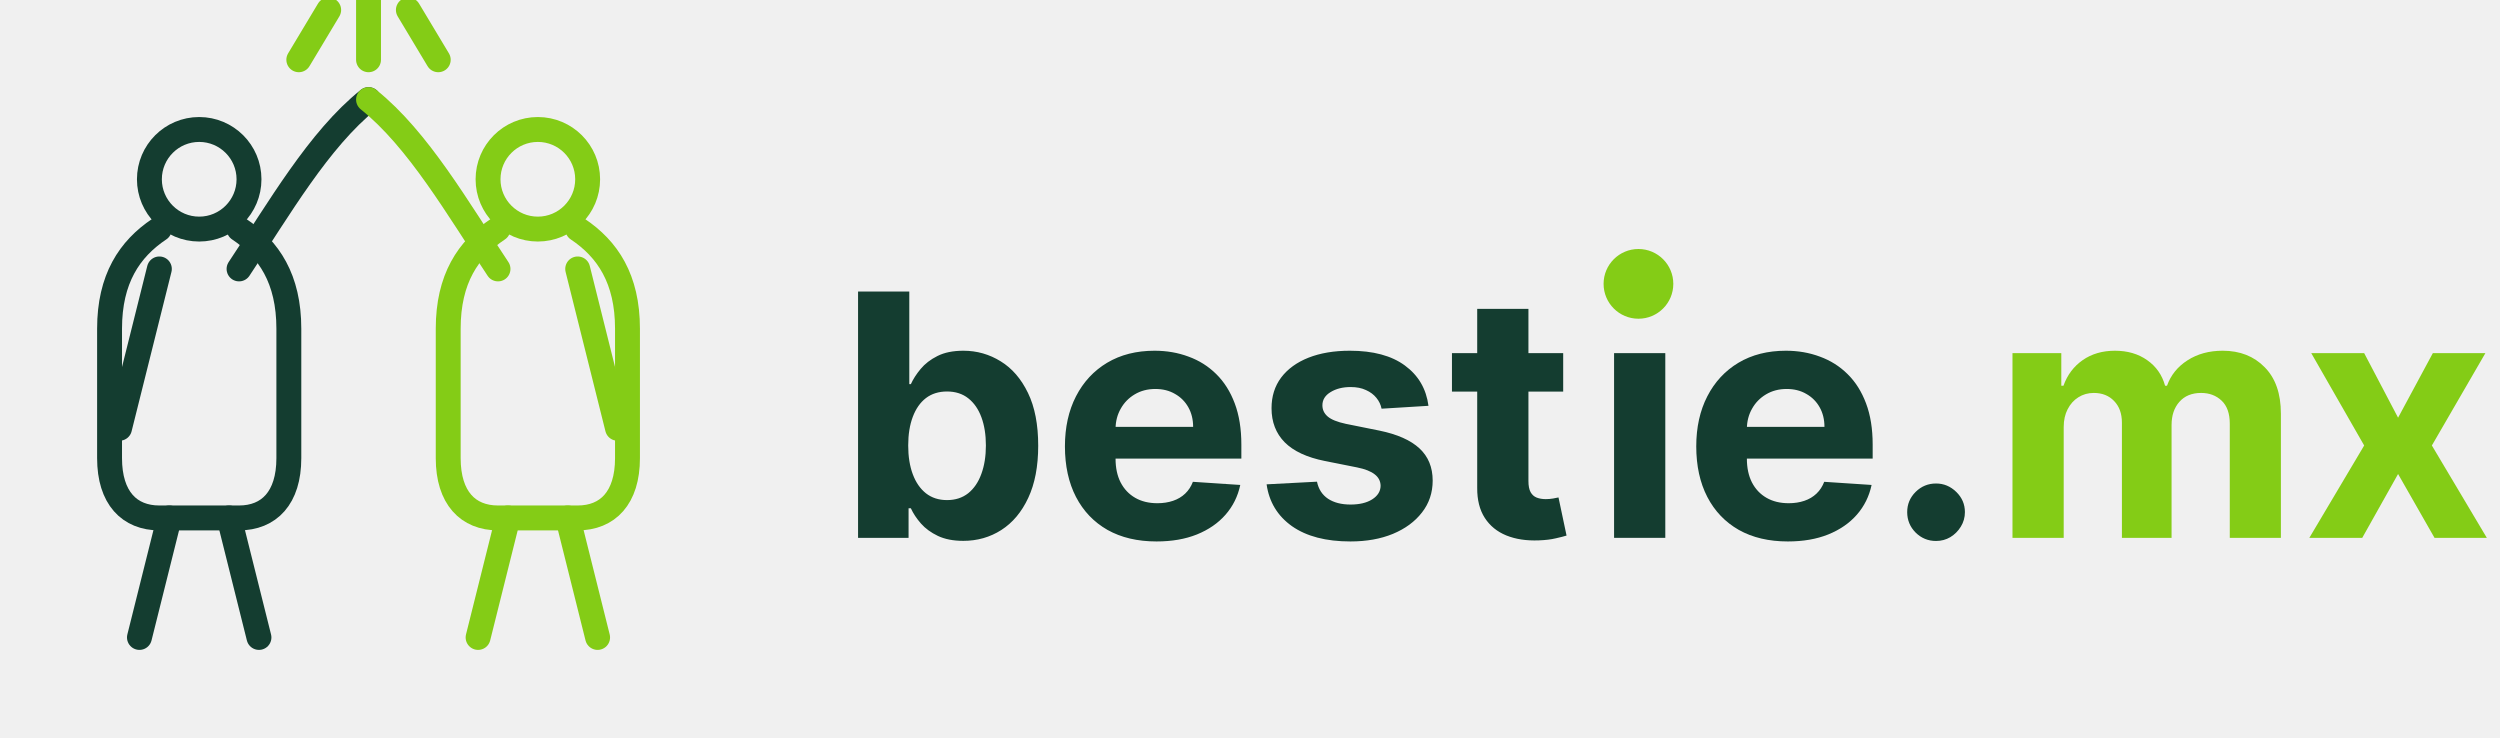
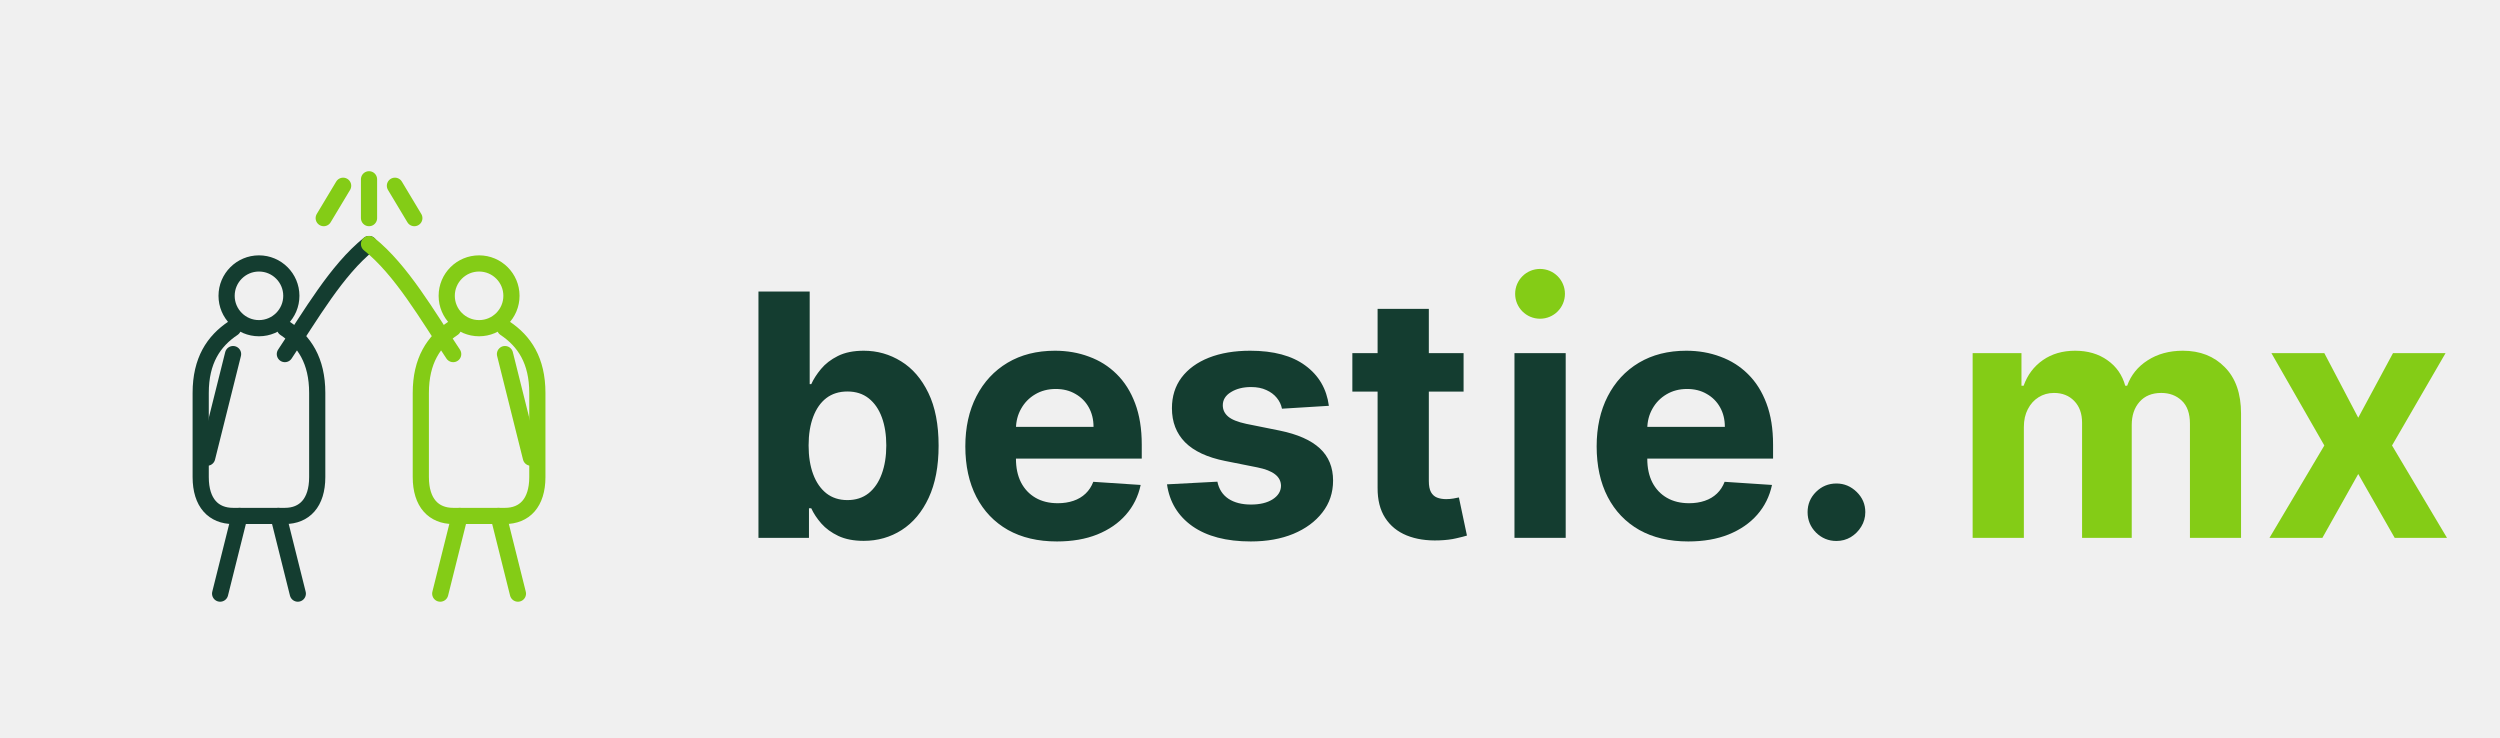
<svg xmlns="http://www.w3.org/2000/svg" width="251" height="74" viewBox="0 0 251 74" fill="none">
  <g id="Logo / Lockup onLight">
    <g id="Mark" clip-path="url(#clip0_1_7)">
-       <path id="Vector" d="M20 23C22.761 23 25 20.761 25 18C25 15.239 22.761 13 20 13C17.239 13 15 15.239 15 18C15 20.761 17.239 23 20 23Z" stroke="#143D30" stroke-width="2.5" />
-       <path id="Vector_2" d="M16 23C13 25 11 28 11 33V46C11 50 13 52 16 52H24C27 52 29 50 29 46V33C29 28 27 25 24 23" stroke="#143D30" stroke-width="2.5" stroke-linecap="round" />
-       <path id="Vector_3" d="M16 27L12 43" stroke="#143D30" stroke-width="2.5" stroke-linecap="round" />
-       <path id="Vector_4" d="M24 27C28 21 32 14 37 10" stroke="#143D30" stroke-width="2.5" stroke-linecap="round" />
-       <path id="Vector_5" d="M17 52L14 64" stroke="#143D30" stroke-width="2.5" stroke-linecap="round" />
-       <path id="Vector_6" d="M23 52L26 64" stroke="#143D30" stroke-width="2.5" stroke-linecap="round" />
-       <path id="Vector_7" d="M54 23C56.761 23 59 20.761 59 18C59 15.239 56.761 13 54 13C51.239 13 49 15.239 49 18C49 20.761 51.239 23 54 23Z" stroke="#84CC16" stroke-width="2.5" />
-       <path id="Vector_8" d="M50 23C47 25 45 28 45 33V46C45 50 47 52 50 52H58C61 52 63 50 63 46V33C63 28 61 25 58 23" stroke="#84CC16" stroke-width="2.5" stroke-linecap="round" />
-       <path id="Vector_9" d="M50 27C46 21 42 14 37 10" stroke="#84CC16" stroke-width="2.5" stroke-linecap="round" />
-       <path id="Vector_10" d="M58 27L62 43" stroke="#84CC16" stroke-width="2.5" stroke-linecap="round" />
-       <path id="Vector_11" d="M51 52L48 64" stroke="#84CC16" stroke-width="2.5" stroke-linecap="round" />
-       <path id="Vector_12" d="M57 52L60 64" stroke="#84CC16" stroke-width="2.5" stroke-linecap="round" />
-       <path id="Vector_13" d="M30 6L33 1" stroke="#84CC16" stroke-width="2.5" stroke-linecap="round" />
-       <path id="Vector_14" d="M37 6V0" stroke="#84CC16" stroke-width="2.5" stroke-linecap="round" />
-       <path id="Vector_15" d="M44 6L41 1" stroke="#84CC16" stroke-width="2.5" stroke-linecap="round" />
+       <g transform="matrix(0.65 0 0 0.65 13 18)">
+         <path id="Vector" d="M20 23C22.761 23 25 20.761 25 18C25 15.239 22.761 13 20 13C17.239 13 15 15.239 15 18C15 20.761 17.239 23 20 23Z" stroke="#143D30" stroke-width="2.5" />
+         <path id="Vector_2" d="M16 23C13 25 11 28 11 33V46C11 50 13 52 16 52H24C27 52 29 50 29 46V33C29 28 27 25 24 23" stroke="#143D30" stroke-width="2.5" stroke-linecap="round" />
+         <path id="Vector_3" d="M16 27L12 43" stroke="#143D30" stroke-width="2.5" stroke-linecap="round" />
+         <path id="Vector_4" d="M24 27C28 21 32 14 37 10" stroke="#143D30" stroke-width="2.5" stroke-linecap="round" />
+         <path id="Vector_5" d="M17 52L14 64" stroke="#143D30" stroke-width="2.5" stroke-linecap="round" />
+         <path id="Vector_6" d="M23 52L26 64" stroke="#143D30" stroke-width="2.5" stroke-linecap="round" />
+         <path id="Vector_7" d="M54 23C56.761 23 59 20.761 59 18C59 15.239 56.761 13 54 13C51.239 13 49 15.239 49 18C49 20.761 51.239 23 54 23Z" stroke="#84CC16" stroke-width="2.5" />
+         <path id="Vector_8" d="M50 23C47 25 45 28 45 33V46C45 50 47 52 50 52H58C61 52 63 50 63 46V33C63 28 61 25 58 23" stroke="#84CC16" stroke-width="2.5" stroke-linecap="round" />
+         <path id="Vector_9" d="M50 27C46 21 42 14 37 10" stroke="#84CC16" stroke-width="2.5" stroke-linecap="round" />
+         <path id="Vector_10" d="M58 27L62 43" stroke="#84CC16" stroke-width="2.5" stroke-linecap="round" />
+         <path id="Vector_11" d="M51 52L48 64" stroke="#84CC16" stroke-width="2.5" stroke-linecap="round" />
+         <path id="Vector_12" d="M57 52L60 64" stroke="#84CC16" stroke-width="2.5" stroke-linecap="round" />
+         <path id="Vector_13" d="M30 6L33 1" stroke="#84CC16" stroke-width="2.5" stroke-linecap="round" />
+         <path id="Vector_14" d="M37 6V0" stroke="#84CC16" stroke-width="2.5" stroke-linecap="round" />
+         <path id="Vector_15" d="M44 6L41 1" stroke="#84CC16" stroke-width="2.5" stroke-linecap="round" />
+       </g>
    </g>
-     <g id="Wordmark">
+     <g id="Wordmark" transform="translate(-10, 0)">
      <path id="best" d="M86.149 54V29.273H91.293V38.57H91.45C91.675 38.071 92.001 37.563 92.428 37.048C92.862 36.525 93.426 36.09 94.118 35.744C94.818 35.39 95.688 35.213 96.726 35.213C98.078 35.213 99.326 35.567 100.469 36.276C101.612 36.976 102.525 38.034 103.21 39.451C103.894 40.86 104.236 42.626 104.236 44.751C104.236 46.82 103.902 48.567 103.234 49.992C102.574 51.408 101.672 52.483 100.529 53.215C99.394 53.94 98.122 54.302 96.714 54.302C95.716 54.302 94.867 54.137 94.166 53.807C93.474 53.477 92.906 53.062 92.464 52.563C92.021 52.056 91.683 51.545 91.45 51.03H91.22V54H86.149ZM91.184 44.727C91.184 45.83 91.337 46.792 91.643 47.613C91.949 48.434 92.391 49.074 92.971 49.533C93.55 49.983 94.255 50.209 95.084 50.209C95.921 50.209 96.629 49.979 97.209 49.521C97.788 49.054 98.227 48.41 98.525 47.589C98.831 46.76 98.984 45.806 98.984 44.727C98.984 43.657 98.835 42.715 98.537 41.902C98.239 41.089 97.8 40.453 97.221 39.994C96.641 39.535 95.929 39.306 95.084 39.306C94.247 39.306 93.538 39.528 92.959 39.97C92.387 40.413 91.949 41.041 91.643 41.854C91.337 42.667 91.184 43.624 91.184 44.727ZM116.119 54.362C114.212 54.362 112.57 53.976 111.193 53.203C109.825 52.422 108.771 51.32 108.03 49.895C107.289 48.462 106.919 46.768 106.919 44.812C106.919 42.904 107.289 41.23 108.03 39.789C108.771 38.348 109.813 37.225 111.157 36.42C112.509 35.615 114.095 35.213 115.914 35.213C117.138 35.213 118.277 35.41 119.331 35.805C120.394 36.191 121.319 36.775 122.108 37.555C122.905 38.336 123.525 39.318 123.968 40.501C124.41 41.677 124.632 43.053 124.632 44.631V46.043H108.972V42.856H119.79C119.79 42.115 119.629 41.459 119.307 40.888C118.985 40.316 118.538 39.87 117.967 39.548C117.403 39.218 116.747 39.053 115.999 39.053C115.218 39.053 114.526 39.234 113.922 39.596C113.326 39.95 112.86 40.429 112.521 41.033C112.183 41.628 112.01 42.292 112.002 43.025V46.055C112.002 46.973 112.171 47.766 112.509 48.434C112.856 49.102 113.343 49.617 113.97 49.979C114.598 50.342 115.343 50.523 116.204 50.523C116.776 50.523 117.299 50.442 117.774 50.281C118.249 50.12 118.655 49.879 118.993 49.557C119.331 49.235 119.589 48.84 119.766 48.374L124.523 48.688C124.281 49.831 123.786 50.829 123.038 51.682C122.297 52.527 121.339 53.187 120.164 53.662C118.997 54.129 117.649 54.362 116.119 54.362ZM143.419 40.743L138.71 41.033C138.629 40.63 138.456 40.268 138.191 39.946C137.925 39.616 137.575 39.354 137.14 39.161C136.713 38.96 136.202 38.859 135.607 38.859C134.81 38.859 134.138 39.028 133.59 39.367C133.043 39.697 132.769 40.139 132.769 40.695C132.769 41.137 132.946 41.512 133.301 41.818C133.655 42.123 134.262 42.369 135.124 42.554L138.48 43.23C140.283 43.6 141.628 44.196 142.513 45.017C143.398 45.838 143.841 46.917 143.841 48.253C143.841 49.468 143.483 50.535 142.767 51.452C142.058 52.37 141.084 53.086 139.845 53.602C138.613 54.109 137.192 54.362 135.583 54.362C133.128 54.362 131.172 53.851 129.715 52.829C128.266 51.798 127.417 50.398 127.167 48.627L132.226 48.361C132.379 49.11 132.749 49.682 133.337 50.076C133.924 50.462 134.677 50.656 135.595 50.656C136.496 50.656 137.221 50.483 137.768 50.136C138.323 49.782 138.605 49.327 138.613 48.772C138.605 48.305 138.408 47.923 138.021 47.625C137.635 47.319 137.039 47.086 136.235 46.925L133.023 46.285C131.212 45.923 129.864 45.295 128.978 44.401C128.101 43.508 127.662 42.369 127.662 40.984C127.662 39.793 127.984 38.767 128.628 37.906C129.28 37.044 130.194 36.38 131.369 35.913C132.552 35.447 133.936 35.213 135.522 35.213C137.865 35.213 139.708 35.708 141.052 36.698C142.404 37.688 143.193 39.036 143.419 40.743ZM156.944 35.455V39.318H145.776V35.455H156.944ZM148.311 31.011H153.455V48.301C153.455 48.776 153.527 49.146 153.672 49.412C153.817 49.669 154.018 49.851 154.276 49.955C154.542 50.06 154.847 50.112 155.194 50.112C155.435 50.112 155.676 50.092 155.918 50.052C156.159 50.004 156.345 49.967 156.473 49.943L157.282 53.771C157.025 53.851 156.663 53.944 156.196 54.048C155.729 54.161 155.161 54.229 154.493 54.254C153.254 54.302 152.167 54.137 151.233 53.758C150.308 53.38 149.587 52.793 149.072 51.996C148.557 51.199 148.303 50.193 148.311 48.977V31.011Z" fill="#143D30" />
      <g id="i">
        <path id="Ä±" d="M162.053 54V35.455H167.196V54H162.053Z" fill="#143D30" />
-         <circle id="dot" cx="164.5" cy="28.5" r="3.5" fill="#84CC16" />
+         <circle id="dot" cx="164.62" cy="29.5" r="2.5" fill="#84CC16" />
      </g>
      <path id="e." d="M179.504 54.362C177.597 54.362 175.955 53.976 174.578 53.203C173.21 52.422 172.155 51.32 171.415 49.895C170.674 48.462 170.304 46.768 170.304 44.812C170.304 42.904 170.674 41.23 171.415 39.789C172.155 38.348 173.198 37.225 174.542 36.42C175.894 35.615 177.48 35.213 179.299 35.213C180.522 35.213 181.661 35.41 182.716 35.805C183.778 36.191 184.704 36.775 185.493 37.555C186.29 38.336 186.91 39.318 187.352 40.501C187.795 41.677 188.016 43.053 188.016 44.631V46.043H172.357V42.856H183.175C183.175 42.115 183.014 41.459 182.692 40.888C182.37 40.316 181.923 39.87 181.352 39.548C180.788 39.218 180.132 39.053 179.384 39.053C178.603 39.053 177.911 39.234 177.307 39.596C176.711 39.95 176.244 40.429 175.906 41.033C175.568 41.628 175.395 42.292 175.387 43.025V46.055C175.387 46.973 175.556 47.766 175.894 48.434C176.24 49.102 176.727 49.617 177.355 49.979C177.983 50.342 178.728 50.523 179.589 50.523C180.16 50.523 180.683 50.442 181.158 50.281C181.633 50.12 182.04 49.879 182.378 49.557C182.716 49.235 182.973 48.84 183.151 48.374L187.908 48.688C187.666 49.831 187.171 50.829 186.423 51.682C185.682 52.527 184.724 53.187 183.549 53.662C182.382 54.129 181.034 54.362 179.504 54.362ZM194.379 54.314C193.582 54.314 192.898 54.032 192.327 53.469C191.763 52.897 191.482 52.213 191.482 51.416C191.482 50.627 191.763 49.951 192.327 49.388C192.898 48.824 193.582 48.543 194.379 48.543C195.152 48.543 195.828 48.824 196.408 49.388C196.987 49.951 197.277 50.627 197.277 51.416C197.277 51.947 197.14 52.434 196.866 52.877C196.601 53.312 196.251 53.662 195.816 53.928C195.381 54.185 194.902 54.314 194.379 54.314Z" fill="#143D30" />
-       <path id="mx" d="M202.053 54V35.455H206.955V38.727H207.172C207.558 37.64 208.202 36.783 209.104 36.155C210.005 35.527 211.084 35.213 212.339 35.213C213.611 35.213 214.694 35.531 215.587 36.167C216.481 36.795 217.076 37.648 217.374 38.727H217.567C217.946 37.664 218.63 36.815 219.62 36.179C220.618 35.535 221.797 35.213 223.158 35.213C224.888 35.213 226.293 35.764 227.371 36.867C228.458 37.962 229.001 39.515 229.001 41.528V54H223.87V42.542C223.87 41.512 223.596 40.739 223.049 40.224C222.502 39.709 221.817 39.451 220.996 39.451C220.063 39.451 219.334 39.749 218.811 40.344C218.288 40.932 218.026 41.709 218.026 42.675V54H213.04V42.433C213.04 41.524 212.778 40.799 212.255 40.26C211.74 39.721 211.06 39.451 210.214 39.451C209.643 39.451 209.128 39.596 208.669 39.886C208.218 40.167 207.86 40.566 207.594 41.081C207.329 41.588 207.196 42.184 207.196 42.868V54H202.053ZM237.363 35.455L240.767 41.938L244.257 35.455H249.533L244.16 44.727L249.678 54H244.426L240.767 47.589L237.169 54H231.857L237.363 44.727L232.05 35.455H237.363Z" fill="#84CC16" />
+       <g transform="translate(6, 0)">
+         <path id="mx" d="M202.053 54V35.455H206.955V38.727H207.172C207.558 37.64 208.202 36.783 209.104 36.155C210.005 35.527 211.084 35.213 212.339 35.213C213.611 35.213 214.694 35.531 215.587 36.167C216.481 36.795 217.076 37.648 217.374 38.727H217.567C217.946 37.664 218.63 36.815 219.62 36.179C220.618 35.535 221.797 35.213 223.158 35.213C224.888 35.213 226.293 35.764 227.371 36.867C228.458 37.962 229.001 39.515 229.001 41.528V54H223.87V42.542C223.87 41.512 223.596 40.739 223.049 40.224C222.502 39.709 221.817 39.451 220.996 39.451C220.063 39.451 219.334 39.749 218.811 40.344C218.288 40.932 218.026 41.709 218.026 42.675V54H213.04V42.433C213.04 41.524 212.778 40.799 212.255 40.26C211.74 39.721 211.06 39.451 210.214 39.451C209.643 39.451 209.128 39.596 208.669 39.886C208.218 40.167 207.86 40.566 207.594 41.081C207.329 41.588 207.196 42.184 207.196 42.868V54H202.053ZM237.363 35.455L240.767 41.938L244.257 35.455H249.533L244.16 44.727L249.678 54H244.426L240.767 47.589L237.169 54H231.857L237.363 44.727L232.05 35.455H237.363Z" fill="#84CC16" />
+       </g>
    </g>
  </g>
  <defs>
    <clipPath id="clip0_1_7">
      <rect width="74" height="74" fill="white" />
    </clipPath>
  </defs>
</svg>
